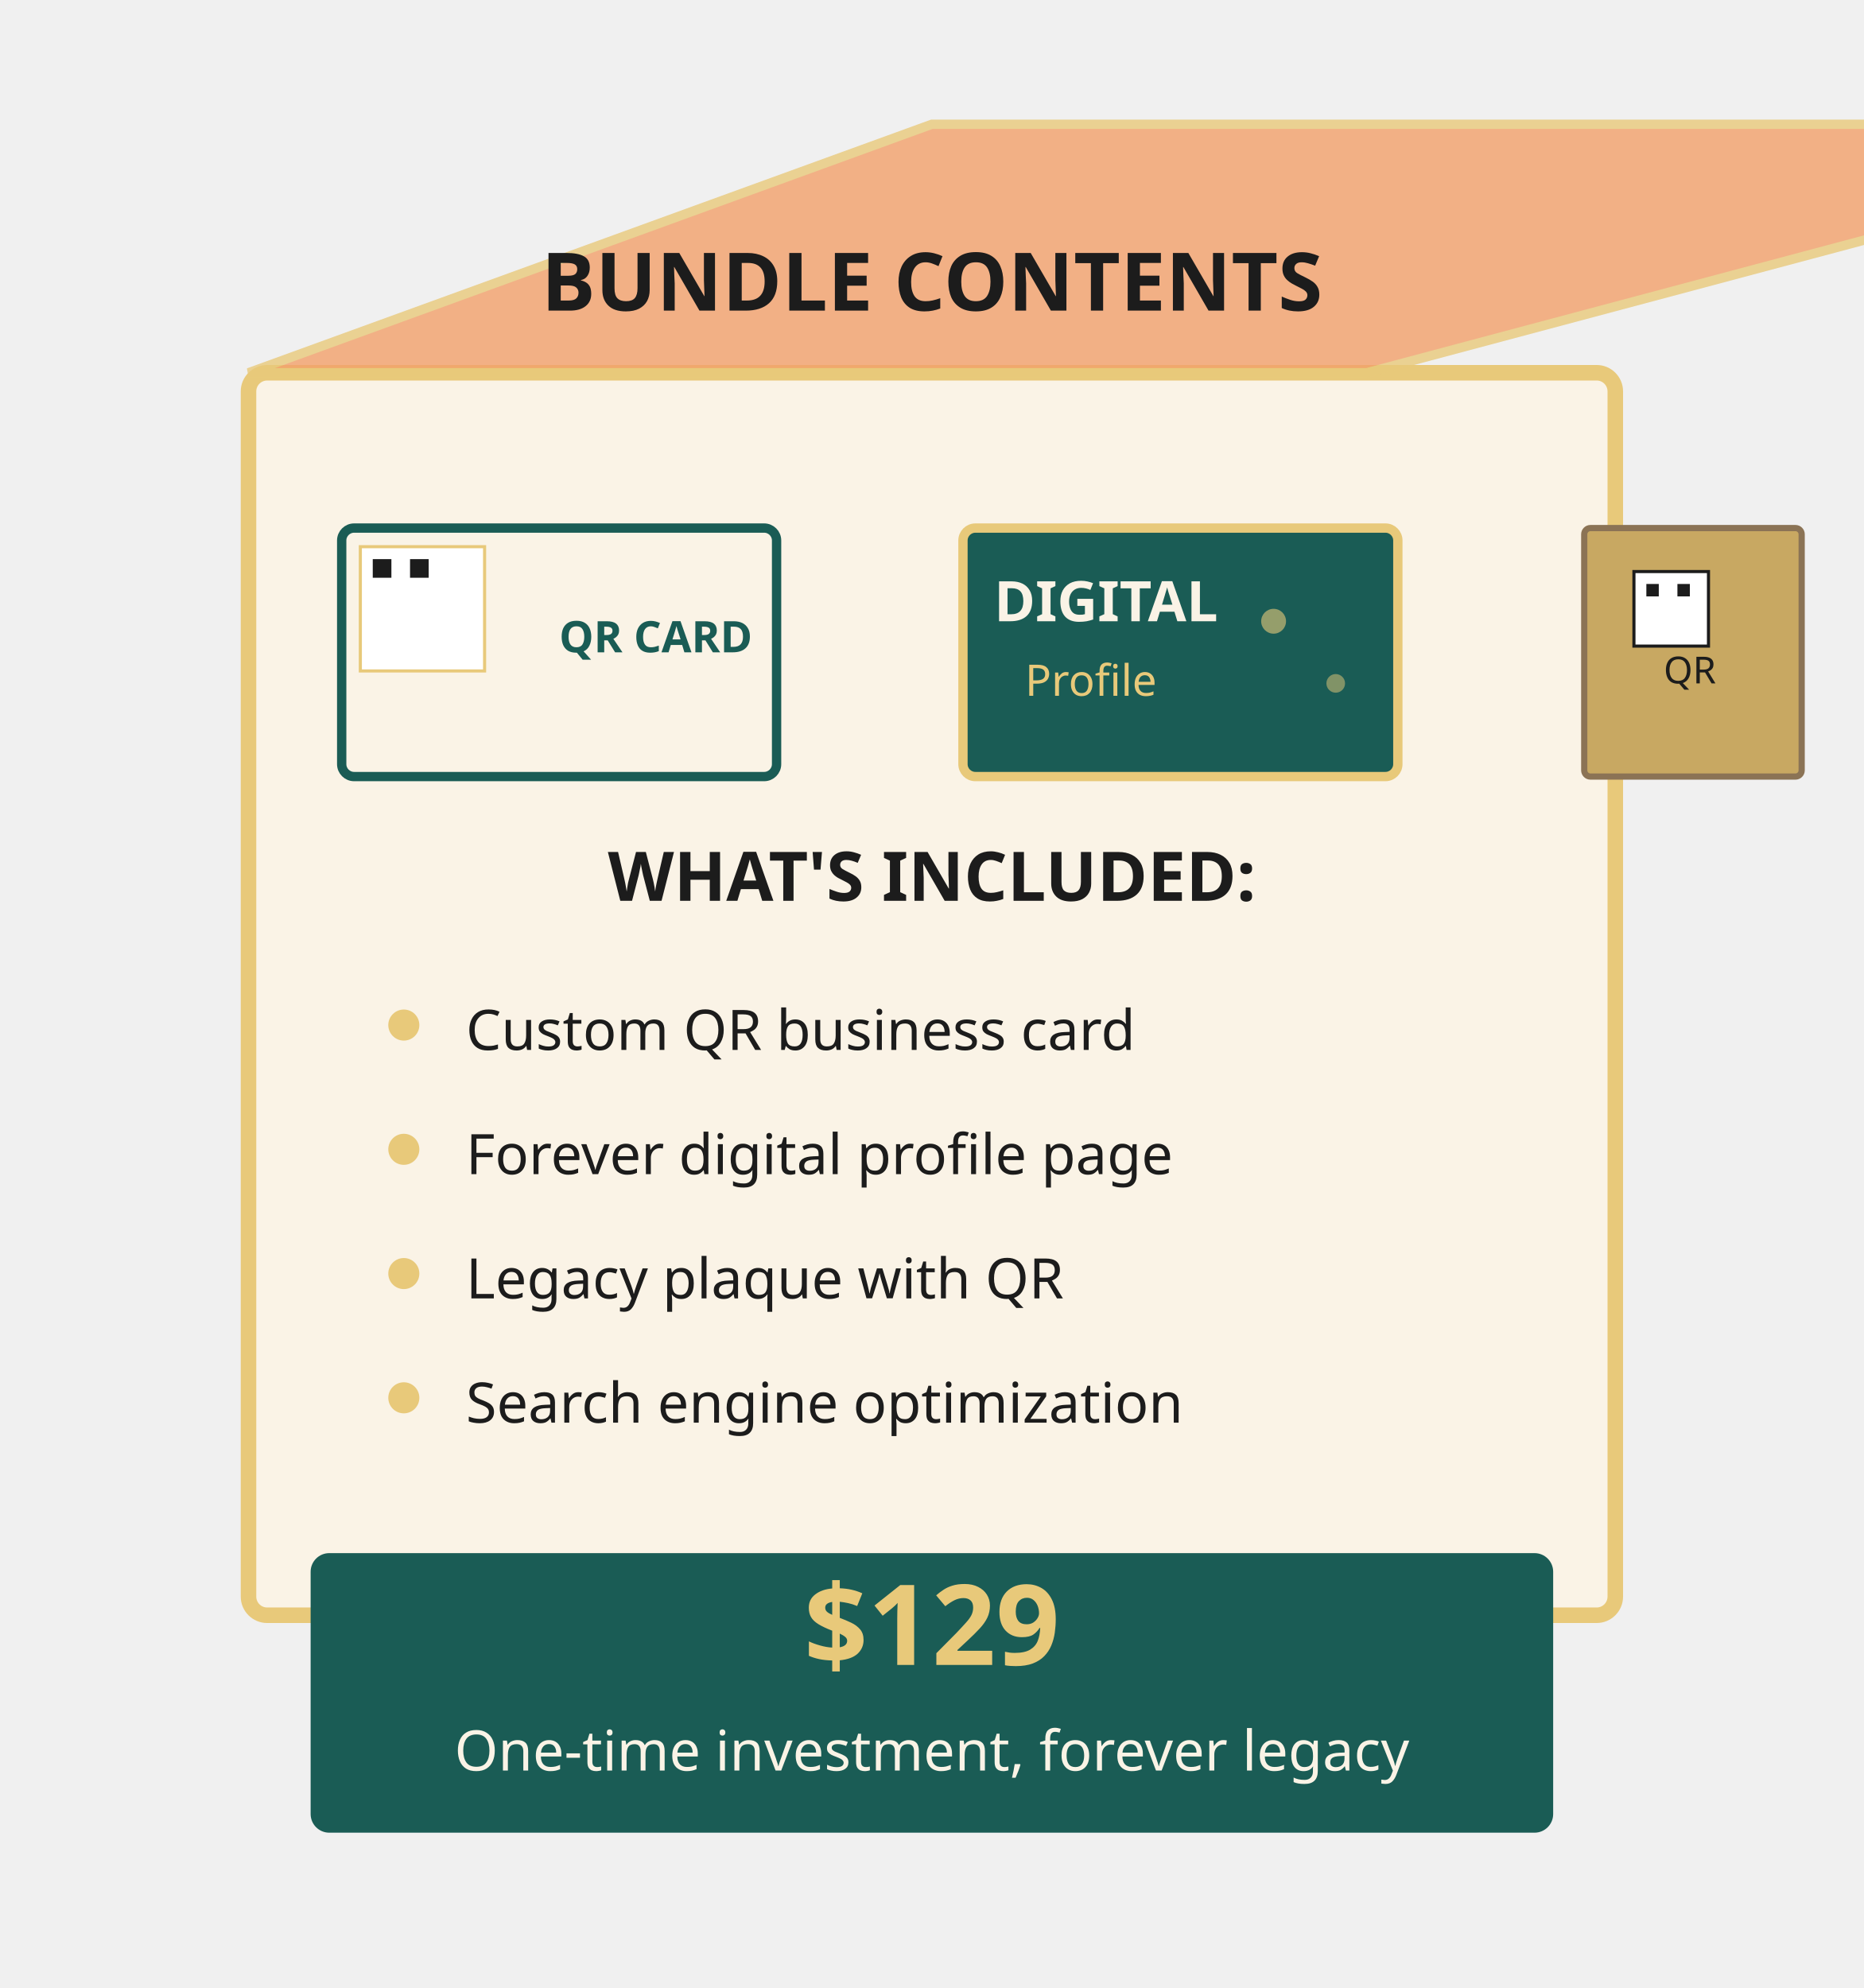
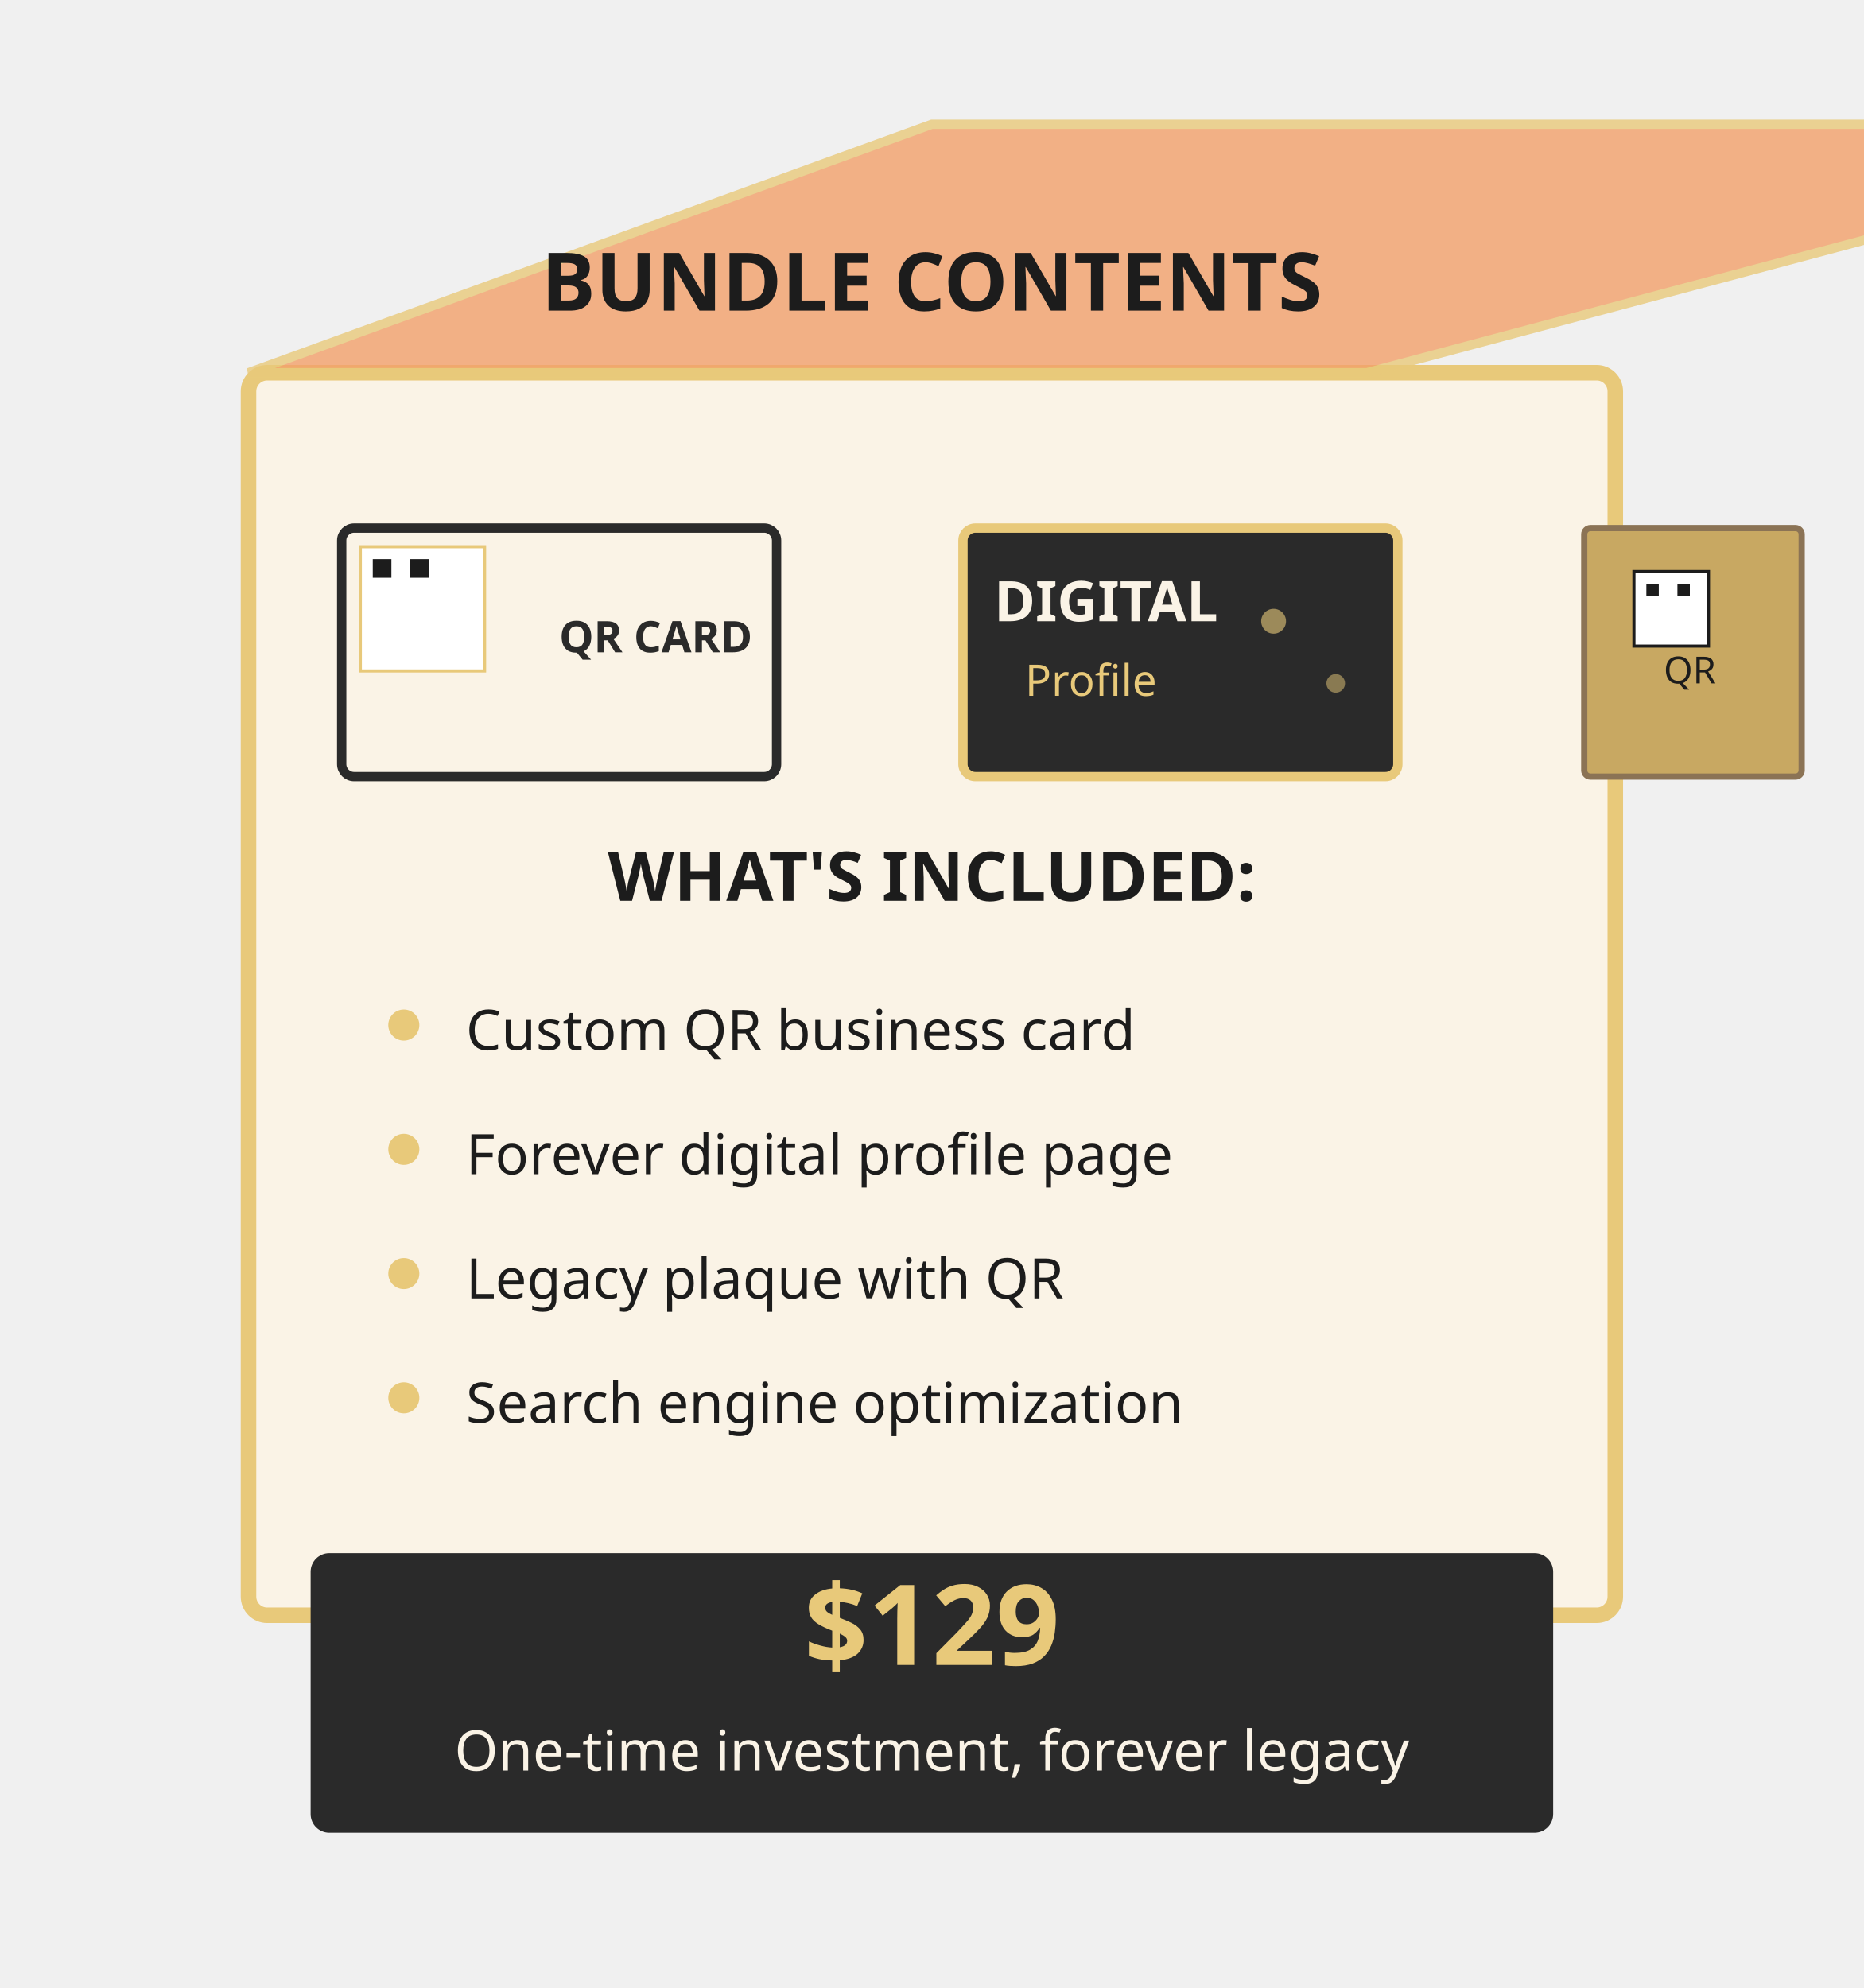
<svg xmlns="http://www.w3.org/2000/svg" width="100%" viewBox="0 0 300 320" role="img">
  <rect x="40" y="60" width="220" height="200" fill="#FAF3E6" stroke="#E8C97A" stroke-width="2.5" rx="3" />
  <polygon points="40,60 150,20 370,20 220,60" fill="#F2A06A" opacity="0.8" stroke="#E8C97A" stroke-width="1.5" />
  <text x="150" y="50" text-anchor="middle" font-size="13" fill="#1C1C1C" font-family="Oswald, sans-serif" font-weight="600">
    BUNDLE CONTENTS
  </text>
-   <rect x="55" y="85" width="70" height="40" fill="#FAF3E6" stroke="#1A5C55" stroke-width="1.5" rx="2" />
+   <rect x="55" y="85" width="70" height="40" fill="#FAF3E6" stroke="#2A2A2A" stroke-width="1.5" rx="2" />
  <rect x="58" y="88" width="20" height="20" fill="#FFFFFF" stroke="#E8C97A" stroke-width="0.5" />
  <rect x="60" y="90" width="3" height="3" fill="#1C1C1C" />
  <rect x="66" y="90" width="3" height="3" fill="#1C1C1C" />
-   <text x="90" y="105" font-size="7" fill="#1A5C55" font-family="Oswald, sans-serif" font-weight="600">
+   <text x="90" y="105" font-size="7" fill="#2A2A2A" font-family="Oswald, sans-serif" font-weight="600">
    QR CARD
  </text>
-   <rect x="155" y="85" width="70" height="40" fill="#1A5C55" stroke="#E8C97A" stroke-width="1.5" rx="2" />
+   <rect x="155" y="85" width="70" height="40" fill="#2A2A2A" stroke="#E8C97A" stroke-width="1.5" rx="2" />
  <text x="160" y="100" font-size="9" fill="#FAF3E6" font-family="Oswald, sans-serif" font-weight="600">
    DIGITAL
  </text>
  <text x="165" y="112" font-size="7" fill="#E8C97A" font-family="Outfit, sans-serif">
    Profile
  </text>
  <circle cx="205" cy="100" r="2" fill="#E8C97A" opacity="0.6" />
  <circle cx="215" cy="110" r="1.5" fill="#E8C97A" opacity="0.5" />
  <rect x="255" y="85" width="35" height="40" fill="#C8A862" stroke="#8B7355" stroke-width="1" rx="1" />
  <rect x="263" y="92" width="12" height="12" fill="#FFFFFF" stroke="#1C1C1C" stroke-width="0.5" />
  <rect x="265" y="94" width="2" height="2" fill="#1C1C1C" />
  <rect x="270" y="94" width="2" height="2" fill="#1C1C1C" />
  <text x="272" y="110" text-anchor="middle" font-size="6" fill="#1C1C1C" font-family="Outfit, sans-serif">
    QR
  </text>
  <text x="150" y="145" text-anchor="middle" font-size="11" fill="#1C1C1C" font-family="Oswald, sans-serif" font-weight="600">
    WHAT'S INCLUDED:
  </text>
  <circle cx="65" cy="165" r="2.5" fill="#E8C97A" />
  <text x="75" y="169" font-size="9" fill="#1C1C1C" font-family="Outfit, sans-serif">
    Custom QR business card
  </text>
  <circle cx="65" cy="185" r="2.5" fill="#E8C97A" />
  <text x="75" y="189" font-size="9" fill="#1C1C1C" font-family="Outfit, sans-serif">
    Forever digital profile page
  </text>
  <circle cx="65" cy="205" r="2.5" fill="#E8C97A" />
  <text x="75" y="209" font-size="9" fill="#1C1C1C" font-family="Outfit, sans-serif">
    Legacy plaque with QR
  </text>
  <circle cx="65" cy="225" r="2.5" fill="#E8C97A" />
  <text x="75" y="229" font-size="9" fill="#1C1C1C" font-family="Outfit, sans-serif">
    Search engine optimization
  </text>
-   <rect x="50" y="250" width="200" height="45" fill="#1A5C55" rx="3" />
+   <rect x="50" y="250" width="200" height="45" fill="#2A2A2A" rx="3" />
  <text x="150" y="268" text-anchor="middle" font-size="18" fill="#E8C97A" font-family="Oswald, sans-serif" font-weight="700">
    $129
  </text>
  <text x="150" y="285" text-anchor="middle" font-size="9" fill="#FAF3E6" font-family="Outfit, sans-serif">
    One-time investment, forever legacy
  </text>
</svg>
